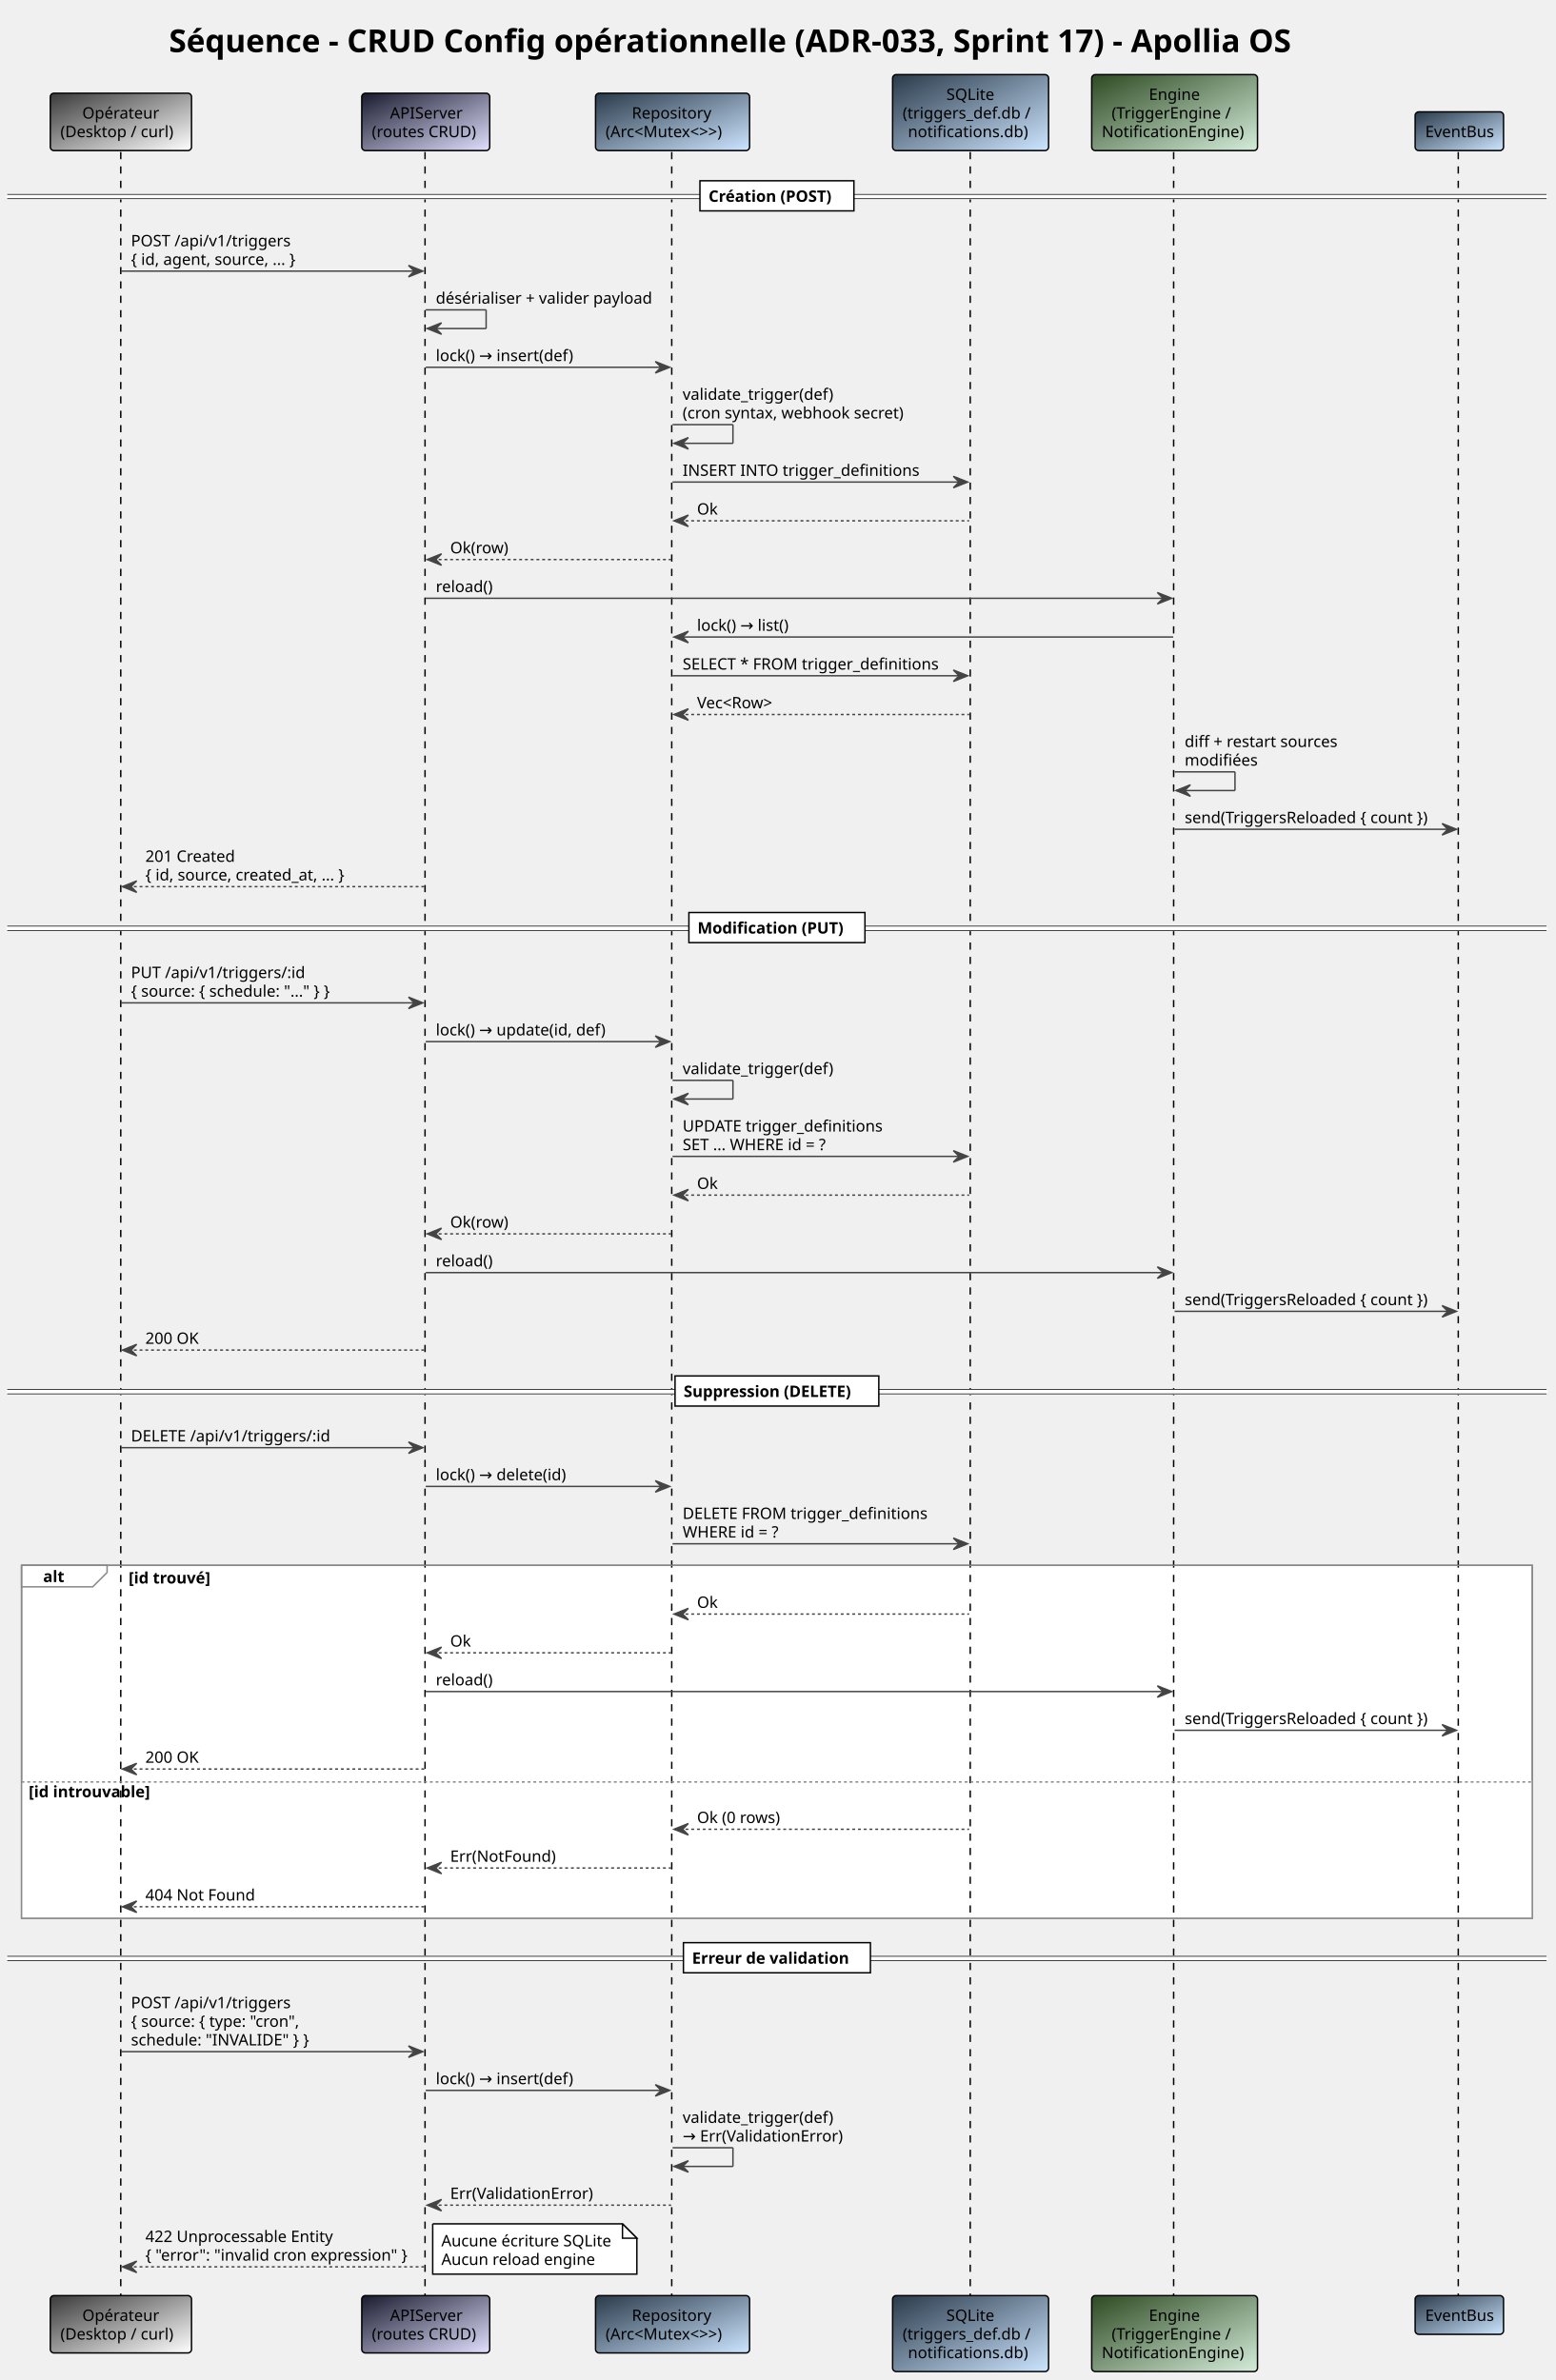
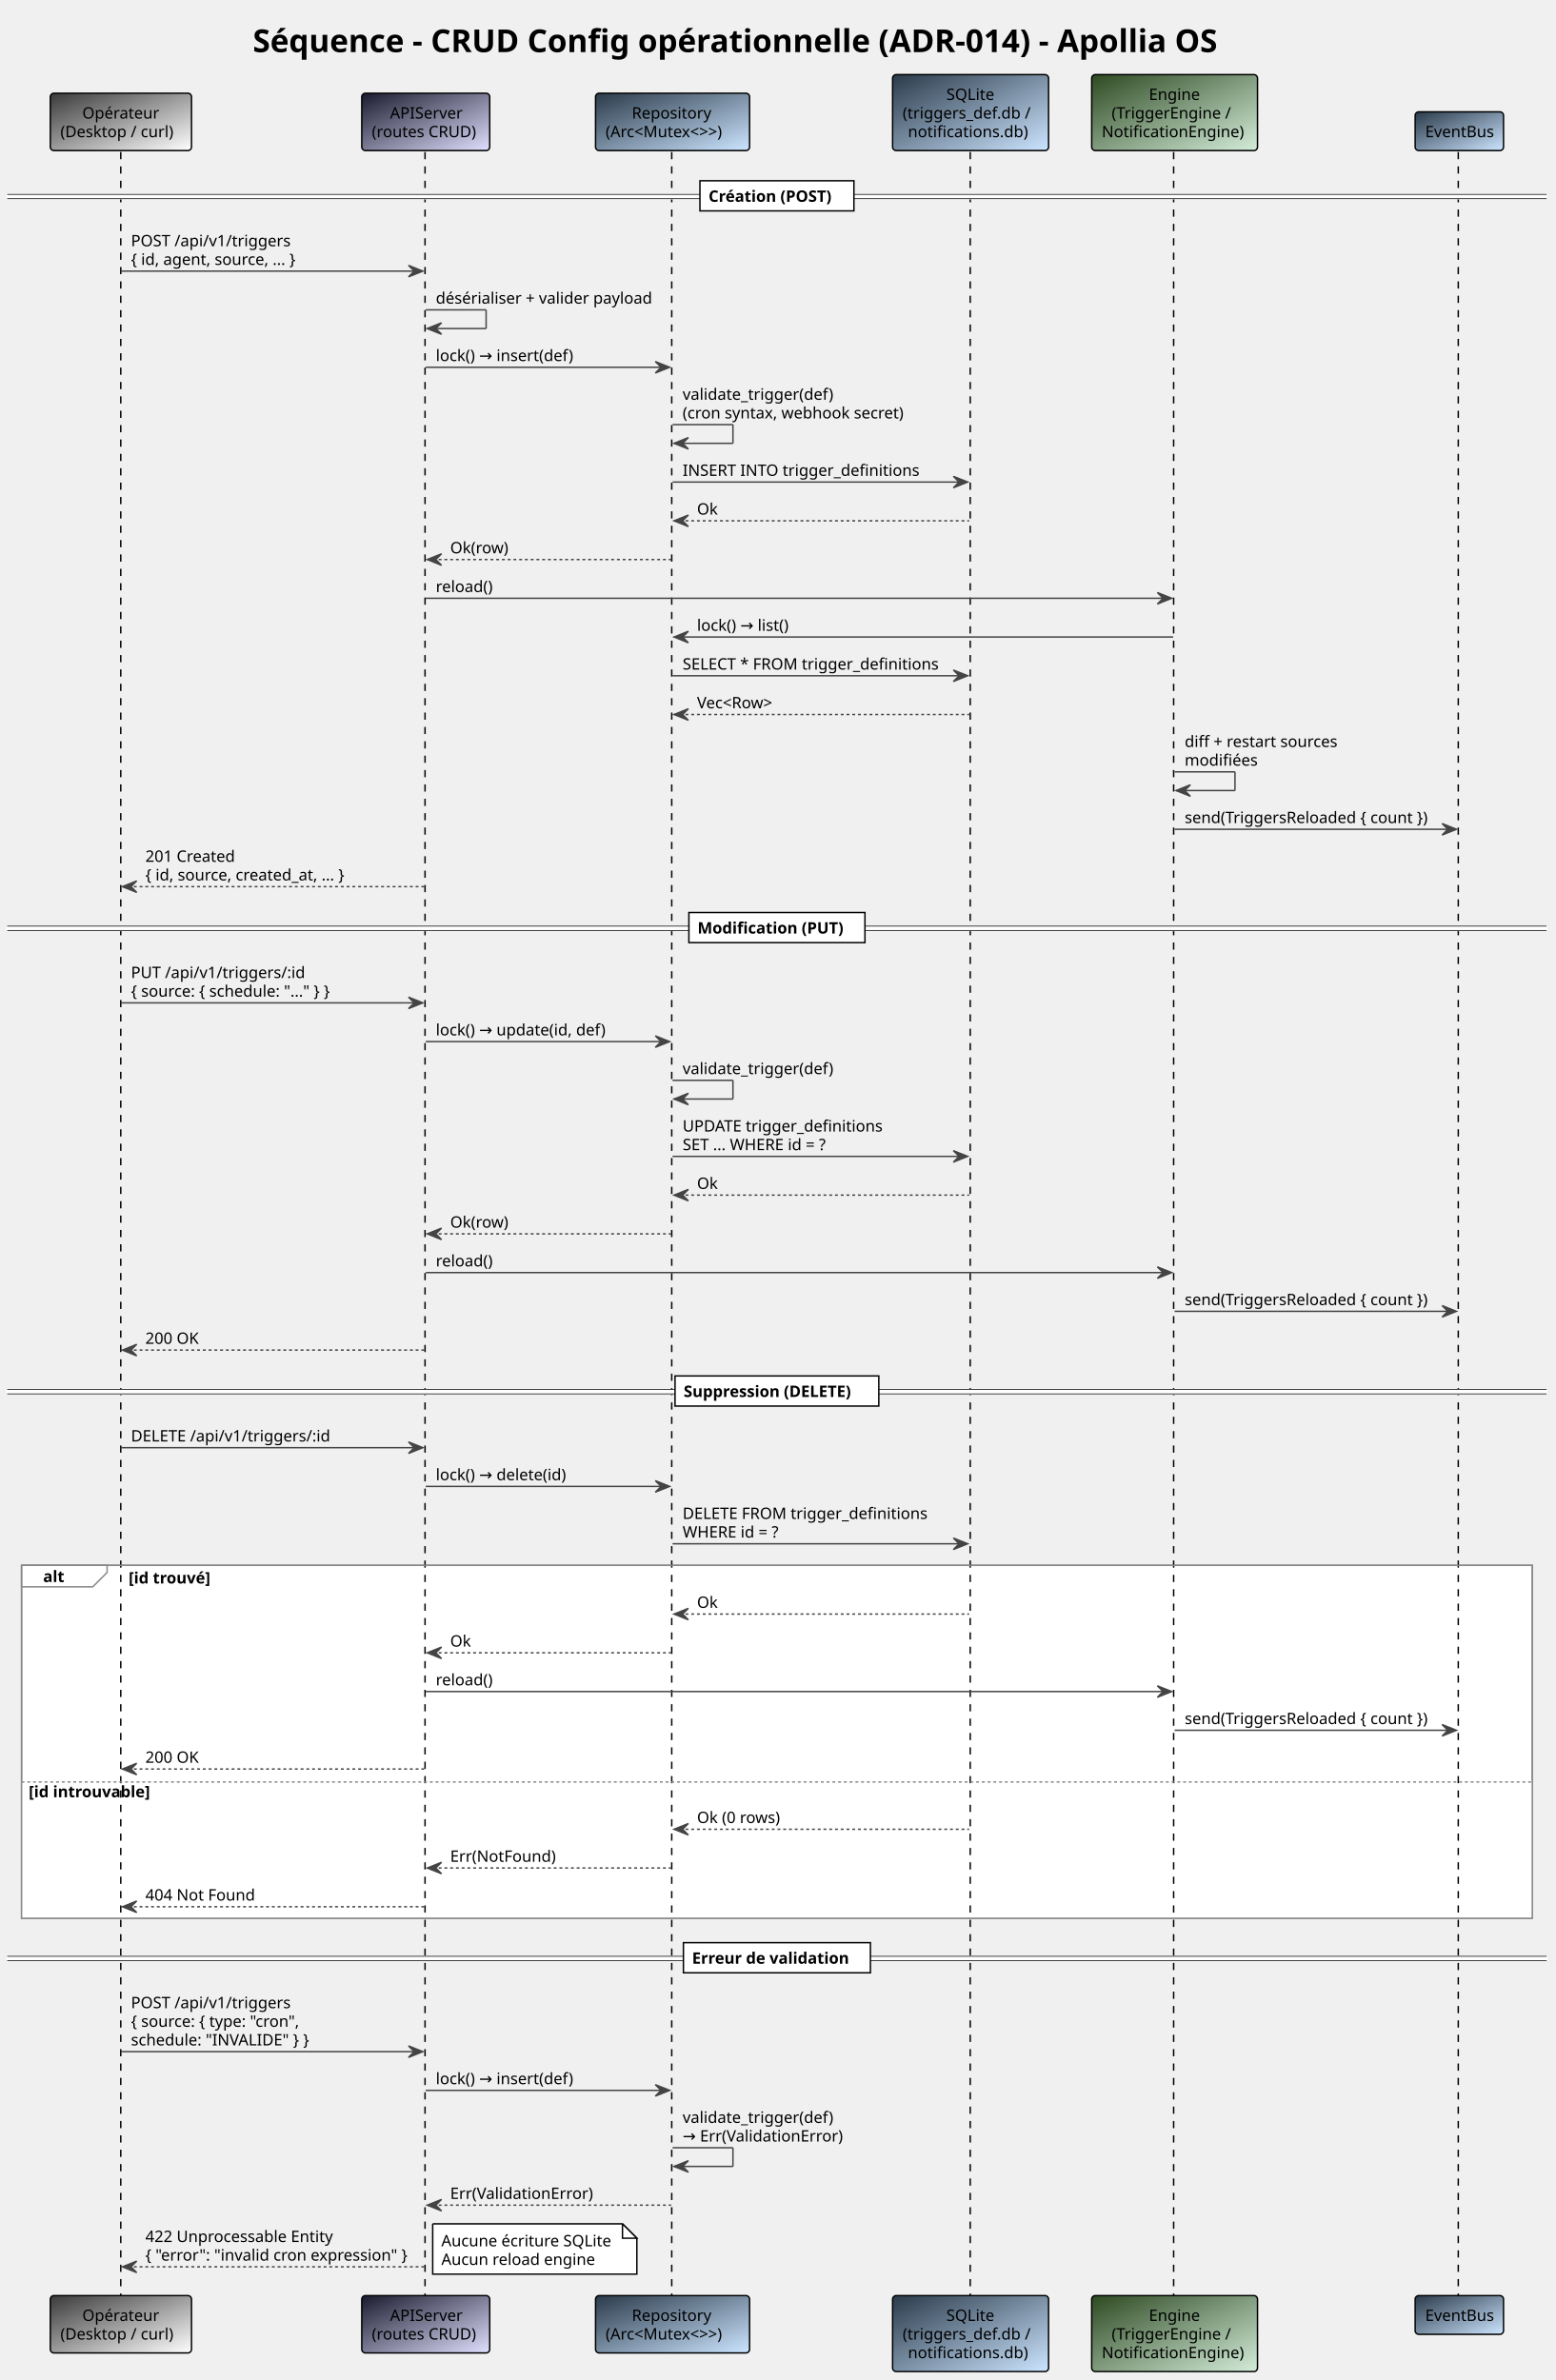
<svg xmlns="http://www.w3.org/2000/svg" contentStyleType="text/css" data-diagram-type="SEQUENCE" height="1656px" preserveAspectRatio="none" style="width:1082px;height:1656px;background:#FFFFFF;" version="1.1" viewBox="0 0 1082 1656" width="1082px" zoomAndPan="magnify">
  <defs>
-     <linearGradient id="g1dln5mewzx5co0" x1="0%" x2="100%" y1="0%" y2="100%">
+     <linearGradient id="ge6w5rfcovzz0" x1="0%" x2="100%" y1="0%" y2="100%">
      <stop offset="0%" stop-color="#3A3A3A" />
      <stop offset="100%" stop-color="#FFFFFF" />
    </linearGradient>
-     <linearGradient id="g1dln5mewzx5co1" x1="0%" x2="100%" y1="0%" y2="100%">
+     <linearGradient id="ge6w5rfcovzz1" x1="0%" x2="100%" y1="0%" y2="100%">
      <stop offset="0%" stop-color="#1A1A2E" />
      <stop offset="100%" stop-color="#E0E0FF" />
    </linearGradient>
-     <linearGradient id="g1dln5mewzx5co2" x1="0%" x2="100%" y1="0%" y2="100%">
+     <linearGradient id="ge6w5rfcovzz2" x1="0%" x2="100%" y1="0%" y2="100%">
      <stop offset="0%" stop-color="#2A3A4A" />
      <stop offset="100%" stop-color="#CCE5FF" />
    </linearGradient>
-     <linearGradient id="g1dln5mewzx5co3" x1="0%" x2="100%" y1="0%" y2="100%">
+     <linearGradient id="ge6w5rfcovzz3" x1="0%" x2="100%" y1="0%" y2="100%">
      <stop offset="0%" stop-color="#2D4A22" />
      <stop offset="100%" stop-color="#D4EDDA" />
    </linearGradient>
  </defs>
  <g>
-     <text fill="#000000" font-family="'JetBrains Mono'" font-size="22" font-weight="bold" lengthAdjust="spacing" textLength="844.798" x="117.534" y="36.27">Séquence - CRUD Config opérationnelle (ADR-033, Sprint 17) - Apollia OS</text>
+     <text fill="#000000" font-family="'JetBrains Mono'" font-size="22" font-weight="bold" lengthAdjust="spacing" textLength="728.17" x="175.847" y="36.27">Séquence - CRUD Config opérationnelle (ADR-014) - Apollia OS</text>
    <rect fill="#FFFFFF" height="245.551" style="stroke:#888888;stroke-width:1;" width="1050.865" x="15" y="1089.158" />
    <rect fill="#FFFFFF" height="95.82" style="stroke:none;stroke-width:1;" width="1050.865" x="15" y="1238.889" />
    <g class="participant-lifeline" data-entity-uid="part1" data-qualified-name="op" id="part1-lifeline">
      <g>
        <rect fill="#000000" fill-opacity="0" height="1492.484" width="8" x="80.112" y="105.775" />
        <line style="stroke:#000000;stroke-width:1;stroke-dasharray:5,5;" x1="84" x2="84" y1="105.775" y2="1598.26" />
      </g>
    </g>
    <g class="participant-lifeline" data-entity-uid="part2" data-qualified-name="api" id="part2-lifeline">
      <g>
        <rect fill="#000000" fill-opacity="0" height="1492.484" width="8" x="292.154" y="105.775" />
        <line style="stroke:#000000;stroke-width:1;stroke-dasharray:5,5;" x1="295.656" x2="295.656" y1="105.775" y2="1598.26" />
      </g>
    </g>
    <g class="participant-lifeline" data-entity-uid="part3" data-qualified-name="repo" id="part3-lifeline">
      <g>
        <rect fill="#000000" fill-opacity="0" height="1492.484" width="8" x="463.839" y="105.775" />
        <line style="stroke:#000000;stroke-width:1;stroke-dasharray:5,5;" x1="467.266" x2="467.266" y1="105.775" y2="1598.26" />
      </g>
    </g>
    <g class="participant-lifeline" data-entity-uid="part4" data-qualified-name="db" id="part4-lifeline">
      <g>
        <rect fill="#000000" fill-opacity="0" height="1492.484" width="8" x="671.143" y="105.775" />
        <line style="stroke:#000000;stroke-width:1;stroke-dasharray:5,5;" x1="674.894" x2="674.894" y1="105.775" y2="1598.26" />
      </g>
    </g>
    <g class="participant-lifeline" data-entity-uid="part5" data-qualified-name="engine" id="part5-lifeline">
      <g>
        <rect fill="#000000" fill-opacity="0" height="1492.484" width="8" x="813.066" y="105.775" />
        <line style="stroke:#000000;stroke-width:1;stroke-dasharray:5,5;" x1="816.393" x2="816.393" y1="105.775" y2="1598.26" />
      </g>
    </g>
    <g class="participant-lifeline" data-entity-uid="part6" data-qualified-name="bus" id="part6-lifeline">
      <g>
        <rect fill="#000000" fill-opacity="0" height="1492.484" width="8" x="1011.122" y="105.775" />
        <line style="stroke:#000000;stroke-width:1;stroke-dasharray:5,5;" x1="1014.379" x2="1014.379" y1="105.775" y2="1598.26" />
      </g>
    </g>
    <g class="participant participant-head" data-entity-uid="part1" data-qualified-name="op" id="part1-head">
-       <rect fill="url(#g1dln5mewzx5co0)" height="39.91" rx="2.5" ry="2.5" style="stroke:#000000;stroke-width:1;" width="98.224" x="35" y="64.865" />
+       <rect fill="url(#ge6w5rfcovzz0)" height="39.91" rx="2.5" ry="2.5" style="stroke:#000000;stroke-width:1;" width="98.224" x="35" y="64.865" />
      <text fill="#000000" font-family="'JetBrains Mono'" font-size="11" lengthAdjust="spacing" textLength="53.743" x="57.24" y="82.5">Opérateur</text>
      <text fill="#000000" font-family="'JetBrains Mono'" font-size="11" lengthAdjust="spacing" textLength="84.224" x="42" y="95.455">(Desktop / curl)</text>
    </g>
    <g class="participant participant-tail" data-entity-uid="part1" data-qualified-name="op" id="part1-tail">
-       <rect fill="url(#g1dln5mewzx5co0)" height="39.91" rx="2.5" ry="2.5" style="stroke:#000000;stroke-width:1;" width="98.224" x="35" y="1597.26" />
+       <rect fill="url(#ge6w5rfcovzz0)" height="39.91" rx="2.5" ry="2.5" style="stroke:#000000;stroke-width:1;" width="98.224" x="35" y="1597.26" />
      <text fill="#000000" font-family="'JetBrains Mono'" font-size="11" lengthAdjust="spacing" textLength="53.743" x="57.24" y="1614.895">Opérateur</text>
      <text fill="#000000" font-family="'JetBrains Mono'" font-size="11" lengthAdjust="spacing" textLength="84.224" x="42" y="1627.85">(Desktop / curl)</text>
    </g>
    <g class="participant participant-head" data-entity-uid="part2" data-qualified-name="api" id="part2-head">
-       <rect fill="url(#g1dln5mewzx5co1)" height="39.91" rx="2.5" ry="2.5" style="stroke:#000000;stroke-width:1;" width="88.997" x="251.656" y="64.865" />
+       <rect fill="url(#ge6w5rfcovzz1)" height="39.91" rx="2.5" ry="2.5" style="stroke:#000000;stroke-width:1;" width="88.997" x="251.656" y="64.865" />
      <text fill="#000000" font-family="'JetBrains Mono'" font-size="11" lengthAdjust="spacing" textLength="49.715" x="271.297" y="82.5">APIServer</text>
      <text fill="#000000" font-family="'JetBrains Mono'" font-size="11" lengthAdjust="spacing" textLength="74.997" x="258.656" y="95.455">(routes CRUD)</text>
    </g>
    <g class="participant participant-tail" data-entity-uid="part2" data-qualified-name="api" id="part2-tail">
-       <rect fill="url(#g1dln5mewzx5co1)" height="39.91" rx="2.5" ry="2.5" style="stroke:#000000;stroke-width:1;" width="88.997" x="251.656" y="1597.26" />
+       <rect fill="url(#ge6w5rfcovzz1)" height="39.91" rx="2.5" ry="2.5" style="stroke:#000000;stroke-width:1;" width="88.997" x="251.656" y="1597.26" />
      <text fill="#000000" font-family="'JetBrains Mono'" font-size="11" lengthAdjust="spacing" textLength="49.715" x="271.297" y="1614.895">APIServer</text>
      <text fill="#000000" font-family="'JetBrains Mono'" font-size="11" lengthAdjust="spacing" textLength="74.997" x="258.656" y="1627.85">(routes CRUD)</text>
    </g>
    <g class="participant participant-head" data-entity-uid="part3" data-qualified-name="repo" id="part3-head">
-       <rect fill="url(#g1dln5mewzx5co2)" height="39.91" rx="2.5" ry="2.5" style="stroke:#000000;stroke-width:1;" width="107.145" x="414.266" y="64.865" />
+       <rect fill="url(#ge6w5rfcovzz2)" height="39.91" rx="2.5" ry="2.5" style="stroke:#000000;stroke-width:1;" width="107.145" x="414.266" y="64.865" />
      <text fill="#000000" font-family="'JetBrains Mono'" font-size="11" lengthAdjust="spacing" textLength="56.67" x="439.503" y="82.5">Repository</text>
      <text fill="#000000" font-family="'JetBrains Mono'" font-size="11" lengthAdjust="spacing" textLength="93.145" x="421.266" y="95.455">(Arc&lt;Mutex&lt;&gt;&gt;)</text>
    </g>
    <g class="participant participant-tail" data-entity-uid="part3" data-qualified-name="repo" id="part3-tail">
-       <rect fill="url(#g1dln5mewzx5co2)" height="39.91" rx="2.5" ry="2.5" style="stroke:#000000;stroke-width:1;" width="107.145" x="414.266" y="1597.26" />
+       <rect fill="url(#ge6w5rfcovzz2)" height="39.91" rx="2.5" ry="2.5" style="stroke:#000000;stroke-width:1;" width="107.145" x="414.266" y="1597.26" />
      <text fill="#000000" font-family="'JetBrains Mono'" font-size="11" lengthAdjust="spacing" textLength="56.67" x="439.503" y="1614.895">Repository</text>
      <text fill="#000000" font-family="'JetBrains Mono'" font-size="11" lengthAdjust="spacing" textLength="93.145" x="421.266" y="1627.85">(Arc&lt;Mutex&lt;&gt;&gt;)</text>
    </g>
    <g class="participant participant-head" data-entity-uid="part4" data-qualified-name="db" id="part4-head">
-       <rect fill="url(#g1dln5mewzx5co2)" height="52.865" rx="2.5" ry="2.5" style="stroke:#000000;stroke-width:1;" width="108.499" x="620.894" y="51.91" />
+       <rect fill="url(#ge6w5rfcovzz2)" height="52.865" rx="2.5" ry="2.5" style="stroke:#000000;stroke-width:1;" width="108.499" x="620.894" y="51.91" />
      <text fill="#000000" font-family="'JetBrains Mono'" font-size="11" lengthAdjust="spacing" textLength="33.757" x="658.265" y="69.545">SQLite</text>
      <text fill="#000000" font-family="'JetBrains Mono'" font-size="11" lengthAdjust="spacing" textLength="94.499" x="627.894" y="82.5">(triggers_def.db /</text>
      <text fill="#000000" font-family="'JetBrains Mono'" font-size="11" lengthAdjust="spacing" textLength="87.2" x="631.543" y="95.455">notifications.db)</text>
    </g>
    <g class="participant participant-tail" data-entity-uid="part4" data-qualified-name="db" id="part4-tail">
-       <rect fill="url(#g1dln5mewzx5co2)" height="52.865" rx="2.5" ry="2.5" style="stroke:#000000;stroke-width:1;" width="108.499" x="620.894" y="1597.26" />
+       <rect fill="url(#ge6w5rfcovzz2)" height="52.865" rx="2.5" ry="2.5" style="stroke:#000000;stroke-width:1;" width="108.499" x="620.894" y="1597.26" />
      <text fill="#000000" font-family="'JetBrains Mono'" font-size="11" lengthAdjust="spacing" textLength="33.757" x="658.265" y="1614.895">SQLite</text>
      <text fill="#000000" font-family="'JetBrains Mono'" font-size="11" lengthAdjust="spacing" textLength="94.499" x="627.894" y="1627.85">(triggers_def.db /</text>
      <text fill="#000000" font-family="'JetBrains Mono'" font-size="11" lengthAdjust="spacing" textLength="87.2" x="631.543" y="1640.805">notifications.db)</text>
    </g>
    <g class="participant participant-head" data-entity-uid="part5" data-qualified-name="engine" id="part5-head">
-       <rect fill="url(#g1dln5mewzx5co3)" height="52.865" rx="2.5" ry="2.5" style="stroke:#000000;stroke-width:1;" width="115.347" x="759.393" y="51.91" />
+       <rect fill="url(#ge6w5rfcovzz3)" height="52.865" rx="2.5" ry="2.5" style="stroke:#000000;stroke-width:1;" width="115.347" x="759.393" y="51.91" />
      <text fill="#000000" font-family="'JetBrains Mono'" font-size="11" lengthAdjust="spacing" textLength="35.782" x="799.175" y="69.545">Engine</text>
      <text fill="#000000" font-family="'JetBrains Mono'" font-size="11" lengthAdjust="spacing" textLength="87.592" x="773.27" y="82.5">(TriggerEngine /</text>
      <text fill="#000000" font-family="'JetBrains Mono'" font-size="11" lengthAdjust="spacing" textLength="101.347" x="766.393" y="95.455">NotificationEngine)</text>
    </g>
    <g class="participant participant-tail" data-entity-uid="part5" data-qualified-name="engine" id="part5-tail">
-       <rect fill="url(#g1dln5mewzx5co3)" height="52.865" rx="2.5" ry="2.5" style="stroke:#000000;stroke-width:1;" width="115.347" x="759.393" y="1597.26" />
+       <rect fill="url(#ge6w5rfcovzz3)" height="52.865" rx="2.5" ry="2.5" style="stroke:#000000;stroke-width:1;" width="115.347" x="759.393" y="1597.26" />
      <text fill="#000000" font-family="'JetBrains Mono'" font-size="11" lengthAdjust="spacing" textLength="35.782" x="799.175" y="1614.895">Engine</text>
      <text fill="#000000" font-family="'JetBrains Mono'" font-size="11" lengthAdjust="spacing" textLength="87.592" x="773.27" y="1627.85">(TriggerEngine /</text>
      <text fill="#000000" font-family="'JetBrains Mono'" font-size="11" lengthAdjust="spacing" textLength="101.347" x="766.393" y="1640.805">NotificationEngine)</text>
    </g>
    <g class="participant participant-head" data-entity-uid="part6" data-qualified-name="bus" id="part6-head">
-       <rect fill="url(#g1dln5mewzx5co2)" height="26.955" rx="2.5" ry="2.5" style="stroke:#000000;stroke-width:1;" width="61.486" x="984.379" y="77.82" />
+       <rect fill="url(#ge6w5rfcovzz2)" height="26.955" rx="2.5" ry="2.5" style="stroke:#000000;stroke-width:1;" width="61.486" x="984.379" y="77.82" />
      <text fill="#000000" font-family="'JetBrains Mono'" font-size="11" lengthAdjust="spacing" textLength="47.486" x="991.379" y="95.455">EventBus</text>
    </g>
    <g class="participant participant-tail" data-entity-uid="part6" data-qualified-name="bus" id="part6-tail">
-       <rect fill="url(#g1dln5mewzx5co2)" height="26.955" rx="2.5" ry="2.5" style="stroke:#000000;stroke-width:1;" width="61.486" x="984.379" y="1597.26" />
+       <rect fill="url(#ge6w5rfcovzz2)" height="26.955" rx="2.5" ry="2.5" style="stroke:#000000;stroke-width:1;" width="61.486" x="984.379" y="1597.26" />
      <text fill="#000000" font-family="'JetBrains Mono'" font-size="11" lengthAdjust="spacing" textLength="47.486" x="991.379" y="1614.895">EventBus</text>
    </g>
    <rect fill="#FFFFFF" height="3" style="stroke:#FFFFFF;stroke-width:1;" width="1070.865" x="5" y="135.253" />
    <line style="stroke:#000000;stroke-width:0.5;" x1="5" x2="1075.865" y1="135.253" y2="135.253" />
    <line style="stroke:#000000;stroke-width:0.5;" x1="5" x2="1075.865" y1="138.253" y2="138.253" />
    <rect fill="#FFFFFF" height="20.955" style="stroke:#000000;stroke-width:1;" width="107.113" x="486.876" y="125.775" />
    <text fill="#000000" font-family="'JetBrains Mono'" font-size="11" font-weight="bold" lengthAdjust="spacing" textLength="89.488" x="492.876" y="140.41">Création (POST)</text>
    <g class="message" data-entity-1="part1" data-entity-2="part2" id="msg1">
      <polygon fill="#444444" points="284.154,184.641,294.154,188.641,284.154,192.641,288.154,188.641" style="stroke:#444444;stroke-width:1;" />
      <line style="stroke:#444444;stroke-width:1;" x1="84.112" x2="290.154" y1="188.641" y2="188.641" />
      <text fill="#000000" font-family="'JetBrains Mono'" font-size="11" lengthAdjust="spacing" textLength="118.868" x="91.112" y="171.365">POST /api/v1/triggers</text>
      <text fill="#000000" font-family="'JetBrains Mono'" font-size="11" lengthAdjust="spacing" textLength="121" x="91.112" y="184.32">{ id, agent, source, ... }</text>
    </g>
    <g class="message" data-entity-1="part2" data-entity-2="part2" id="msg2">
      <line style="stroke:#444444;stroke-width:1;" x1="296.154" x2="338.154" y1="215.596" y2="215.596" />
      <line style="stroke:#444444;stroke-width:1;" x1="338.154" x2="338.154" y1="215.596" y2="228.596" />
      <line style="stroke:#444444;stroke-width:1;" x1="297.154" x2="338.154" y1="228.596" y2="228.596" />
      <polygon fill="#444444" points="307.154,224.596,297.154,228.596,307.154,232.596,303.154,228.596" style="stroke:#444444;stroke-width:1;" />
      <text fill="#000000" font-family="'JetBrains Mono'" font-size="11" lengthAdjust="spacing" textLength="157.685" x="303.154" y="211.275">désérialiser + valider payload</text>
    </g>
    <g class="message" data-entity-1="part2" data-entity-2="part3" id="msg3">
      <polygon fill="#444444" points="455.839,251.551,465.839,255.551,455.839,259.551,459.839,255.551" style="stroke:#444444;stroke-width:1;" />
      <line style="stroke:#444444;stroke-width:1;" x1="296.154" x2="461.839" y1="255.551" y2="255.551" />
      <text fill="#000000" font-family="'JetBrains Mono'" font-size="11" lengthAdjust="spacing" textLength="101.723" x="303.154" y="251.231">lock() → insert(def)</text>
    </g>
    <g class="message" data-entity-1="part3" data-entity-2="part3" id="msg4">
      <line style="stroke:#444444;stroke-width:1;" x1="467.839" x2="509.839" y1="295.461" y2="295.461" />
      <line style="stroke:#444444;stroke-width:1;" x1="509.839" x2="509.839" y1="295.461" y2="308.461" />
      <line style="stroke:#444444;stroke-width:1;" x1="468.839" x2="509.839" y1="308.461" y2="308.461" />
      <polygon fill="#444444" points="478.839,304.461,468.839,308.461,478.839,312.461,474.839,308.461" style="stroke:#444444;stroke-width:1;" />
      <text fill="#000000" font-family="'JetBrains Mono'" font-size="11" lengthAdjust="spacing" textLength="107.261" x="474.839" y="278.185">validate_trigger(def)</text>
      <text fill="#000000" font-family="'JetBrains Mono'" font-size="11" lengthAdjust="spacing" textLength="160.322" x="474.839" y="291.141">(cron syntax, webhook secret)</text>
    </g>
    <g class="message" data-entity-1="part3" data-entity-2="part4" id="msg5">
      <polygon fill="#444444" points="663.143,331.416,673.143,335.416,663.143,339.416,667.143,335.416" style="stroke:#444444;stroke-width:1;" />
      <line style="stroke:#444444;stroke-width:1;" x1="467.839" x2="669.143" y1="335.416" y2="335.416" />
      <text fill="#000000" font-family="'JetBrains Mono'" font-size="11" lengthAdjust="spacing" textLength="169.259" x="474.839" y="331.096">INSERT INTO trigger_definitions</text>
    </g>
    <g class="message" data-entity-1="part4" data-entity-2="part3" id="msg6">
      <polygon fill="#444444" points="478.839,358.371,468.839,362.371,478.839,366.371,474.839,362.371" style="stroke:#444444;stroke-width:1;" />
      <line style="stroke:#444444;stroke-width:1;stroke-dasharray:2,2;" x1="472.839" x2="674.143" y1="362.371" y2="362.371" />
      <text fill="#000000" font-family="'JetBrains Mono'" font-size="11" lengthAdjust="spacing" textLength="14.975" x="484.839" y="358.051">Ok</text>
    </g>
    <g class="message" data-entity-1="part3" data-entity-2="part2" id="msg7">
      <polygon fill="#444444" points="307.154,385.326,297.154,389.326,307.154,393.326,303.154,389.326" style="stroke:#444444;stroke-width:1;" />
      <line style="stroke:#444444;stroke-width:1;stroke-dasharray:2,2;" x1="301.154" x2="466.839" y1="389.326" y2="389.326" />
      <text fill="#000000" font-family="'JetBrains Mono'" font-size="11" lengthAdjust="spacing" textLength="41.862" x="313.154" y="385.006">Ok(row)</text>
    </g>
    <g class="message" data-entity-1="part2" data-entity-2="part5" id="msg8">
      <polygon fill="#444444" points="805.066,412.281,815.066,416.281,805.066,420.281,809.066,416.281" style="stroke:#444444;stroke-width:1;" />
      <line style="stroke:#444444;stroke-width:1;" x1="296.154" x2="811.066" y1="416.281" y2="416.281" />
      <text fill="#000000" font-family="'JetBrains Mono'" font-size="11" lengthAdjust="spacing" textLength="40.718" x="303.154" y="411.961">reload()</text>
    </g>
    <g class="message" data-entity-1="part5" data-entity-2="part3" id="msg9">
      <polygon fill="#444444" points="478.839,439.236,468.839,443.236,478.839,447.236,474.839,443.236" style="stroke:#444444;stroke-width:1;" />
      <line style="stroke:#444444;stroke-width:1;" x1="472.839" x2="816.066" y1="443.236" y2="443.236" />
      <text fill="#000000" font-family="'JetBrains Mono'" font-size="11" lengthAdjust="spacing" textLength="70.351" x="484.839" y="438.916">lock() → list()</text>
    </g>
    <g class="message" data-entity-1="part3" data-entity-2="part4" id="msg10">
      <polygon fill="#444444" points="663.143,466.191,673.143,470.191,663.143,474.191,667.143,470.191" style="stroke:#444444;stroke-width:1;" />
      <line style="stroke:#444444;stroke-width:1;" x1="467.839" x2="669.143" y1="470.191" y2="470.191" />
      <text fill="#000000" font-family="'JetBrains Mono'" font-size="11" lengthAdjust="spacing" textLength="183.305" x="474.839" y="465.871">SELECT * FROM trigger_definitions</text>
    </g>
    <g class="message" data-entity-1="part4" data-entity-2="part3" id="msg11">
      <polygon fill="#444444" points="478.839,493.147,468.839,497.147,478.839,501.147,474.839,497.147" style="stroke:#444444;stroke-width:1;" />
      <line style="stroke:#444444;stroke-width:1;stroke-dasharray:2,2;" x1="472.839" x2="674.143" y1="497.147" y2="497.147" />
      <text fill="#000000" font-family="'JetBrains Mono'" font-size="11" lengthAdjust="spacing" textLength="58.631" x="484.839" y="492.826">Vec&lt;Row&gt;</text>
    </g>
    <g class="message" data-entity-1="part5" data-entity-2="part5" id="msg12">
      <line style="stroke:#444444;stroke-width:1;" x1="817.066" x2="859.066" y1="537.057" y2="537.057" />
      <line style="stroke:#444444;stroke-width:1;" x1="859.066" x2="859.066" y1="537.057" y2="550.057" />
      <line style="stroke:#444444;stroke-width:1;" x1="818.066" x2="859.066" y1="550.057" y2="550.057" />
      <polygon fill="#444444" points="828.066,546.057,818.066,550.057,828.066,554.057,824.066,550.057" style="stroke:#444444;stroke-width:1;" />
      <text fill="#000000" font-family="'JetBrains Mono'" font-size="11" lengthAdjust="spacing" textLength="113.481" x="824.066" y="519.781">diff + restart sources</text>
      <text fill="#000000" font-family="'JetBrains Mono'" font-size="11" lengthAdjust="spacing" textLength="52.218" x="824.066" y="532.736">modifiées</text>
    </g>
    <g class="message" data-entity-1="part5" data-entity-2="part6" id="msg13">
      <polygon fill="#444444" points="1003.122,573.012,1013.122,577.012,1003.122,581.012,1007.122,577.012" style="stroke:#444444;stroke-width:1;" />
      <line style="stroke:#444444;stroke-width:1;" x1="817.066" x2="1009.122" y1="577.012" y2="577.012" />
      <text fill="#000000" font-family="'JetBrains Mono'" font-size="11" lengthAdjust="spacing" textLength="174.056" x="824.066" y="572.691">send(TriggersReloaded { count })</text>
    </g>
    <g class="message" data-entity-1="part2" data-entity-2="part1" id="msg14">
      <polygon fill="#444444" points="95.112,612.922,85.112,616.922,95.112,620.922,91.112,616.922" style="stroke:#444444;stroke-width:1;" />
      <line style="stroke:#444444;stroke-width:1;stroke-dasharray:2,2;" x1="89.112" x2="295.154" y1="616.922" y2="616.922" />
      <text fill="#000000" font-family="'JetBrains Mono'" font-size="11" lengthAdjust="spacing" textLength="65.828" x="101.112" y="599.646">201 Created</text>
      <text fill="#000000" font-family="'JetBrains Mono'" font-size="11" lengthAdjust="spacing" textLength="146.19" x="101.112" y="612.602">{ id, source, created_at, ... }</text>
    </g>
    <rect fill="#FFFFFF" height="3" style="stroke:#FFFFFF;stroke-width:1;" width="1070.865" x="5" y="644.399" />
    <line style="stroke:#000000;stroke-width:0.5;" x1="5" x2="1075.865" y1="644.399" y2="644.399" />
    <line style="stroke:#000000;stroke-width:0.5;" x1="5" x2="1075.865" y1="647.399" y2="647.399" />
    <rect fill="#FFFFFF" height="20.955" style="stroke:#000000;stroke-width:1;" width="122.459" x="479.203" y="634.922" />
    <text fill="#000000" font-family="'JetBrains Mono'" font-size="11" font-weight="bold" lengthAdjust="spacing" textLength="104.833" x="485.203" y="649.557">Modification (PUT)</text>
    <g class="message" data-entity-1="part1" data-entity-2="part2" id="msg15">
      <polygon fill="#444444" points="284.154,693.787,294.154,697.787,284.154,701.787,288.154,697.787" style="stroke:#444444;stroke-width:1;" />
      <line style="stroke:#444444;stroke-width:1;" x1="84.112" x2="290.154" y1="697.787" y2="697.787" />
      <text fill="#000000" font-family="'JetBrains Mono'" font-size="11" lengthAdjust="spacing" textLength="131.372" x="91.112" y="680.512">PUT /api/v1/triggers/:id</text>
      <text fill="#000000" font-family="'JetBrains Mono'" font-size="11" lengthAdjust="spacing" textLength="143.521" x="91.112" y="693.467">{ source: { schedule: "..." } }</text>
    </g>
    <g class="message" data-entity-1="part2" data-entity-2="part3" id="msg16">
      <polygon fill="#444444" points="455.839,720.742,465.839,724.742,455.839,728.742,459.839,724.742" style="stroke:#444444;stroke-width:1;" />
      <line style="stroke:#444444;stroke-width:1;" x1="296.154" x2="461.839" y1="724.742" y2="724.742" />
      <text fill="#000000" font-family="'JetBrains Mono'" font-size="11" lengthAdjust="spacing" textLength="125.42" x="303.154" y="720.422">lock() → update(id, def)</text>
    </g>
    <g class="message" data-entity-1="part3" data-entity-2="part3" id="msg17">
      <line style="stroke:#444444;stroke-width:1;" x1="467.839" x2="509.839" y1="751.697" y2="751.697" />
      <line style="stroke:#444444;stroke-width:1;" x1="509.839" x2="509.839" y1="751.697" y2="764.697" />
      <line style="stroke:#444444;stroke-width:1;" x1="468.839" x2="509.839" y1="764.697" y2="764.697" />
      <polygon fill="#444444" points="478.839,760.697,468.839,764.697,478.839,768.697,474.839,764.697" style="stroke:#444444;stroke-width:1;" />
      <text fill="#000000" font-family="'JetBrains Mono'" font-size="11" lengthAdjust="spacing" textLength="107.261" x="474.839" y="747.377">validate_trigger(def)</text>
    </g>
    <g class="message" data-entity-1="part3" data-entity-2="part4" id="msg18">
      <polygon fill="#444444" points="663.143,800.607,673.143,804.607,663.143,808.607,667.143,804.607" style="stroke:#444444;stroke-width:1;" />
      <line style="stroke:#444444;stroke-width:1;" x1="467.839" x2="669.143" y1="804.607" y2="804.607" />
      <text fill="#000000" font-family="'JetBrains Mono'" font-size="11" lengthAdjust="spacing" textLength="144.337" x="474.839" y="787.332">UPDATE trigger_definitions</text>
      <text fill="#000000" font-family="'JetBrains Mono'" font-size="11" lengthAdjust="spacing" textLength="106.546" x="474.839" y="800.287">SET ... WHERE id = ?</text>
    </g>
    <g class="message" data-entity-1="part4" data-entity-2="part3" id="msg19">
      <polygon fill="#444444" points="478.839,827.562,468.839,831.562,478.839,835.562,474.839,831.562" style="stroke:#444444;stroke-width:1;" />
      <line style="stroke:#444444;stroke-width:1;stroke-dasharray:2,2;" x1="472.839" x2="674.143" y1="831.562" y2="831.562" />
      <text fill="#000000" font-family="'JetBrains Mono'" font-size="11" lengthAdjust="spacing" textLength="14.975" x="484.839" y="827.242">Ok</text>
    </g>
    <g class="message" data-entity-1="part3" data-entity-2="part2" id="msg20">
      <polygon fill="#444444" points="307.154,854.518,297.154,858.518,307.154,862.518,303.154,858.518" style="stroke:#444444;stroke-width:1;" />
      <line style="stroke:#444444;stroke-width:1;stroke-dasharray:2,2;" x1="301.154" x2="466.839" y1="858.518" y2="858.518" />
      <text fill="#000000" font-family="'JetBrains Mono'" font-size="11" lengthAdjust="spacing" textLength="41.862" x="313.154" y="854.197">Ok(row)</text>
    </g>
    <g class="message" data-entity-1="part2" data-entity-2="part5" id="msg21">
      <polygon fill="#444444" points="805.066,881.473,815.066,885.473,805.066,889.473,809.066,885.473" style="stroke:#444444;stroke-width:1;" />
      <line style="stroke:#444444;stroke-width:1;" x1="296.154" x2="811.066" y1="885.473" y2="885.473" />
      <text fill="#000000" font-family="'JetBrains Mono'" font-size="11" lengthAdjust="spacing" textLength="40.718" x="303.154" y="881.152">reload()</text>
    </g>
    <g class="message" data-entity-1="part5" data-entity-2="part6" id="msg22">
      <polygon fill="#444444" points="1003.122,908.428,1013.122,912.428,1003.122,916.428,1007.122,912.428" style="stroke:#444444;stroke-width:1;" />
      <line style="stroke:#444444;stroke-width:1;" x1="817.066" x2="1009.122" y1="912.428" y2="912.428" />
      <text fill="#000000" font-family="'JetBrains Mono'" font-size="11" lengthAdjust="spacing" textLength="174.056" x="824.066" y="908.107">send(TriggersReloaded { count })</text>
    </g>
    <g class="message" data-entity-1="part2" data-entity-2="part1" id="msg23">
      <polygon fill="#444444" points="95.112,935.383,85.112,939.383,95.112,943.383,91.112,939.383" style="stroke:#444444;stroke-width:1;" />
      <line style="stroke:#444444;stroke-width:1;stroke-dasharray:2,2;" x1="89.112" x2="295.154" y1="939.383" y2="939.383" />
      <text fill="#000000" font-family="'JetBrains Mono'" font-size="11" lengthAdjust="spacing" textLength="40.074" x="101.112" y="935.062">200 OK</text>
    </g>
    <rect fill="#FFFFFF" height="3" style="stroke:#FFFFFF;stroke-width:1;" width="1070.865" x="5" y="966.86" />
    <line style="stroke:#000000;stroke-width:0.5;" x1="5" x2="1075.865" y1="966.86" y2="966.86" />
    <line style="stroke:#000000;stroke-width:0.5;" x1="5" x2="1075.865" y1="969.86" y2="969.86" />
    <rect fill="#FFFFFF" height="20.955" style="stroke:#000000;stroke-width:1;" width="141.73" x="469.567" y="957.383" />
    <text fill="#000000" font-family="'JetBrains Mono'" font-size="11" font-weight="bold" lengthAdjust="spacing" textLength="124.105" x="475.567" y="972.018">Suppression (DELETE)</text>
    <g class="message" data-entity-1="part1" data-entity-2="part2" id="msg24">
      <polygon fill="#444444" points="284.154,1003.293,294.154,1007.293,284.154,1011.293,288.154,1007.293" style="stroke:#444444;stroke-width:1;" />
      <line style="stroke:#444444;stroke-width:1;" x1="84.112" x2="290.154" y1="1007.293" y2="1007.293" />
      <text fill="#000000" font-family="'JetBrains Mono'" font-size="11" lengthAdjust="spacing" textLength="149.66" x="91.112" y="1002.973">DELETE /api/v1/triggers/:id</text>
    </g>
    <g class="message" data-entity-1="part2" data-entity-2="part3" id="msg25">
      <polygon fill="#444444" points="455.839,1030.248,465.839,1034.248,455.839,1038.248,459.839,1034.248" style="stroke:#444444;stroke-width:1;" />
      <line style="stroke:#444444;stroke-width:1;" x1="296.154" x2="461.839" y1="1034.248" y2="1034.248" />
      <text fill="#000000" font-family="'JetBrains Mono'" font-size="11" lengthAdjust="spacing" textLength="96.975" x="303.154" y="1029.928">lock() → delete(id)</text>
    </g>
    <g class="message" data-entity-1="part3" data-entity-2="part4" id="msg26">
      <polygon fill="#444444" points="663.143,1070.158,673.143,1074.158,663.143,1078.158,667.143,1074.158" style="stroke:#444444;stroke-width:1;" />
      <line style="stroke:#444444;stroke-width:1;" x1="467.839" x2="669.143" y1="1074.158" y2="1074.158" />
      <text fill="#000000" font-family="'JetBrains Mono'" font-size="11" lengthAdjust="spacing" textLength="175.189" x="474.839" y="1056.883">DELETE FROM trigger_definitions</text>
      <text fill="#000000" font-family="'JetBrains Mono'" font-size="11" lengthAdjust="spacing" textLength="70.302" x="474.839" y="1069.838">WHERE id = ?</text>
    </g>
    <path d="M15,1089.158 L74.502,1089.158 L74.502,1094.113 L64.502,1104.113 L15,1104.113 L15,1089.158" fill="#FFFFFF" style="stroke:#888888;stroke-width:1;" />
    <rect fill="none" height="245.551" style="stroke:#888888;stroke-width:1;" width="1050.865" x="15" y="1089.158" />
    <text fill="#000000" font-family="'JetBrains Mono'" font-size="11" font-weight="bold" lengthAdjust="spacing" textLength="14.502" x="30" y="1100.793">alt</text>
    <text fill="#000000" font-family="'JetBrains Mono'" font-size="11" font-weight="bold" lengthAdjust="spacing" textLength="59.324" x="89.502" y="1101.793">[id trouvé]</text>
    <g class="message" data-entity-1="part4" data-entity-2="part3" id="msg27">
      <polygon fill="#444444" points="478.839,1119.068,468.839,1123.068,478.839,1127.068,474.839,1123.068" style="stroke:#444444;stroke-width:1;" />
      <line style="stroke:#444444;stroke-width:1;stroke-dasharray:2,2;" x1="472.839" x2="674.143" y1="1123.068" y2="1123.068" />
      <text fill="#000000" font-family="'JetBrains Mono'" font-size="11" lengthAdjust="spacing" textLength="14.975" x="484.839" y="1118.748">Ok</text>
    </g>
    <g class="message" data-entity-1="part3" data-entity-2="part2" id="msg28">
      <polygon fill="#444444" points="307.154,1146.023,297.154,1150.023,307.154,1154.023,303.154,1150.023" style="stroke:#444444;stroke-width:1;" />
      <line style="stroke:#444444;stroke-width:1;stroke-dasharray:2,2;" x1="301.154" x2="466.839" y1="1150.023" y2="1150.023" />
      <text fill="#000000" font-family="'JetBrains Mono'" font-size="11" lengthAdjust="spacing" textLength="14.975" x="313.154" y="1145.703">Ok</text>
    </g>
    <g class="message" data-entity-1="part2" data-entity-2="part5" id="msg29">
      <polygon fill="#444444" points="805.066,1172.978,815.066,1176.978,805.066,1180.978,809.066,1176.978" style="stroke:#444444;stroke-width:1;" />
      <line style="stroke:#444444;stroke-width:1;" x1="296.154" x2="811.066" y1="1176.978" y2="1176.978" />
      <text fill="#000000" font-family="'JetBrains Mono'" font-size="11" lengthAdjust="spacing" textLength="40.718" x="303.154" y="1172.658">reload()</text>
    </g>
    <g class="message" data-entity-1="part5" data-entity-2="part6" id="msg30">
      <polygon fill="#444444" points="1003.122,1199.934,1013.122,1203.934,1003.122,1207.934,1007.122,1203.934" style="stroke:#444444;stroke-width:1;" />
      <line style="stroke:#444444;stroke-width:1;" x1="817.066" x2="1009.122" y1="1203.934" y2="1203.934" />
      <text fill="#000000" font-family="'JetBrains Mono'" font-size="11" lengthAdjust="spacing" textLength="174.056" x="824.066" y="1199.613">send(TriggersReloaded { count })</text>
    </g>
    <g class="message" data-entity-1="part2" data-entity-2="part1" id="msg31">
      <polygon fill="#444444" points="95.112,1226.889,85.112,1230.889,95.112,1234.889,91.112,1230.889" style="stroke:#444444;stroke-width:1;" />
      <line style="stroke:#444444;stroke-width:1;stroke-dasharray:2,2;" x1="89.112" x2="295.154" y1="1230.889" y2="1230.889" />
      <text fill="#000000" font-family="'JetBrains Mono'" font-size="11" lengthAdjust="spacing" textLength="40.074" x="101.112" y="1226.568">200 OK</text>
    </g>
    <line style="stroke:#888888;stroke-width:1;stroke-dasharray:2,2;" x1="15" x2="1065.865" y1="1239.889" y2="1239.889" />
    <text fill="#000000" font-family="'JetBrains Mono'" font-size="11" font-weight="bold" lengthAdjust="spacing" textLength="87.457" x="20" y="1250.523">[id introuvable]</text>
    <g class="message" data-entity-1="part4" data-entity-2="part3" id="msg32">
      <polygon fill="#444444" points="478.839,1268.799,468.839,1272.799,478.839,1276.799,474.839,1272.799" style="stroke:#444444;stroke-width:1;" />
      <line style="stroke:#444444;stroke-width:1;stroke-dasharray:2,2;" x1="472.839" x2="674.143" y1="1272.799" y2="1272.799" />
      <text fill="#000000" font-family="'JetBrains Mono'" font-size="11" lengthAdjust="spacing" textLength="61.386" x="484.839" y="1268.478">Ok (0 rows)</text>
    </g>
    <g class="message" data-entity-1="part3" data-entity-2="part2" id="msg33">
      <polygon fill="#444444" points="307.154,1295.754,297.154,1299.754,307.154,1303.754,303.154,1299.754" style="stroke:#444444;stroke-width:1;" />
      <line style="stroke:#444444;stroke-width:1;stroke-dasharray:2,2;" x1="301.154" x2="466.839" y1="1299.754" y2="1299.754" />
      <text fill="#000000" font-family="'JetBrains Mono'" font-size="11" lengthAdjust="spacing" textLength="74.347" x="313.154" y="1295.434">Err(NotFound)</text>
    </g>
    <g class="message" data-entity-1="part2" data-entity-2="part1" id="msg34">
      <polygon fill="#444444" points="95.112,1322.709,85.112,1326.709,95.112,1330.709,91.112,1326.709" style="stroke:#444444;stroke-width:1;" />
      <line style="stroke:#444444;stroke-width:1;stroke-dasharray:2,2;" x1="89.112" x2="295.154" y1="1326.709" y2="1326.709" />
      <text fill="#000000" font-family="'JetBrains Mono'" font-size="11" lengthAdjust="spacing" textLength="80.056" x="101.112" y="1322.389">404 Not Found</text>
    </g>
    <rect fill="#FFFFFF" height="3" style="stroke:#FFFFFF;stroke-width:1;" width="1070.865" x="5" y="1361.187" />
    <line style="stroke:#000000;stroke-width:0.5;" x1="5" x2="1075.865" y1="1361.187" y2="1361.187" />
    <line style="stroke:#000000;stroke-width:0.5;" x1="5" x2="1075.865" y1="1364.187" y2="1364.187" />
    <rect fill="#FFFFFF" height="20.955" style="stroke:#000000;stroke-width:1;" width="130.075" x="475.395" y="1351.709" />
    <text fill="#000000" font-family="'JetBrains Mono'" font-size="11" font-weight="bold" lengthAdjust="spacing" textLength="112.449" x="481.395" y="1366.344">Erreur de validation</text>
    <g class="message" data-entity-1="part1" data-entity-2="part2" id="msg35">
      <polygon fill="#444444" points="284.154,1423.529,294.154,1427.529,284.154,1431.529,288.154,1427.529" style="stroke:#444444;stroke-width:1;" />
      <line style="stroke:#444444;stroke-width:1;" x1="84.112" x2="290.154" y1="1427.529" y2="1427.529" />
      <text fill="#000000" font-family="'JetBrains Mono'" font-size="11" lengthAdjust="spacing" textLength="118.868" x="91.112" y="1397.299">POST /api/v1/triggers</text>
      <text fill="#000000" font-family="'JetBrains Mono'" font-size="11" lengthAdjust="spacing" textLength="121.822" x="91.112" y="1410.254">{ source: { type: "cron",</text>
      <text fill="#000000" font-family="'JetBrains Mono'" font-size="11" lengthAdjust="spacing" textLength="125.861" x="91.112" y="1423.209">schedule: "INVALIDE" } }</text>
    </g>
    <g class="message" data-entity-1="part2" data-entity-2="part3" id="msg36">
      <polygon fill="#444444" points="455.839,1450.484,465.839,1454.484,455.839,1458.484,459.839,1454.484" style="stroke:#444444;stroke-width:1;" />
      <line style="stroke:#444444;stroke-width:1;" x1="296.154" x2="461.839" y1="1454.484" y2="1454.484" />
      <text fill="#000000" font-family="'JetBrains Mono'" font-size="11" lengthAdjust="spacing" textLength="101.723" x="303.154" y="1450.164">lock() → insert(def)</text>
    </g>
    <g class="message" data-entity-1="part3" data-entity-2="part3" id="msg37">
      <line style="stroke:#444444;stroke-width:1;" x1="467.839" x2="509.839" y1="1494.395" y2="1494.395" />
      <line style="stroke:#444444;stroke-width:1;" x1="509.839" x2="509.839" y1="1494.395" y2="1507.395" />
      <line style="stroke:#444444;stroke-width:1;" x1="468.839" x2="509.839" y1="1507.395" y2="1507.395" />
      <polygon fill="#444444" points="478.839,1503.395,468.839,1507.395,478.839,1511.395,474.839,1507.395" style="stroke:#444444;stroke-width:1;" />
      <text fill="#000000" font-family="'JetBrains Mono'" font-size="11" lengthAdjust="spacing" textLength="107.261" x="474.839" y="1477.119">validate_trigger(def)</text>
      <text fill="#000000" font-family="'JetBrains Mono'" font-size="11" lengthAdjust="spacing" textLength="116.322" x="474.839" y="1490.074">→ Err(ValidationError)</text>
    </g>
    <g class="message" data-entity-1="part3" data-entity-2="part2" id="msg38">
      <polygon fill="#444444" points="307.154,1530.35,297.154,1534.35,307.154,1538.35,303.154,1534.35" style="stroke:#444444;stroke-width:1;" />
      <line style="stroke:#444444;stroke-width:1;stroke-dasharray:2,2;" x1="301.154" x2="466.839" y1="1534.35" y2="1534.35" />
      <text fill="#000000" font-family="'JetBrains Mono'" font-size="11" lengthAdjust="spacing" textLength="101.841" x="313.154" y="1530.029">Err(ValidationError)</text>
    </g>
    <g class="message" data-entity-1="part2" data-entity-2="part1" id="msg39">
      <polygon fill="#444444" points="95.112,1573.26,85.112,1577.26,95.112,1581.26,91.112,1577.26" style="stroke:#444444;stroke-width:1;" />
      <line style="stroke:#444444;stroke-width:1;stroke-dasharray:2,2;" x1="89.112" x2="295.154" y1="1577.26" y2="1577.26" />
      <text fill="#000000" font-family="'JetBrains Mono'" font-size="11" lengthAdjust="spacing" textLength="135.685" x="101.112" y="1559.984">422 Unprocessable Entity</text>
      <text fill="#000000" font-family="'JetBrains Mono'" font-size="11" lengthAdjust="spacing" textLength="188.042" x="101.112" y="1572.939">{ "error": "invalid cron expression" }</text>
    </g>
    <path d="M301,1547.35 L301,1582.35 L443,1582.35 L443,1557.35 L433,1547.35 L301,1547.35" fill="#FFFFFF" style="stroke:#000000;stroke-width:1;" />
    <path d="M433,1547.35 L433,1557.35 L443,1557.35 L433,1547.35" fill="#FFFFFF" style="stroke:#000000;stroke-width:1;" />
    <text fill="#000000" font-family="'JetBrains Mono'" font-size="11" lengthAdjust="spacing" textLength="121.564" x="307" y="1562.984">Aucune écriture SQLite</text>
    <text fill="#000000" font-family="'JetBrains Mono'" font-size="11" lengthAdjust="spacing" textLength="110.177" x="307" y="1575.939">Aucun reload engine</text>
  </g>
</svg>
